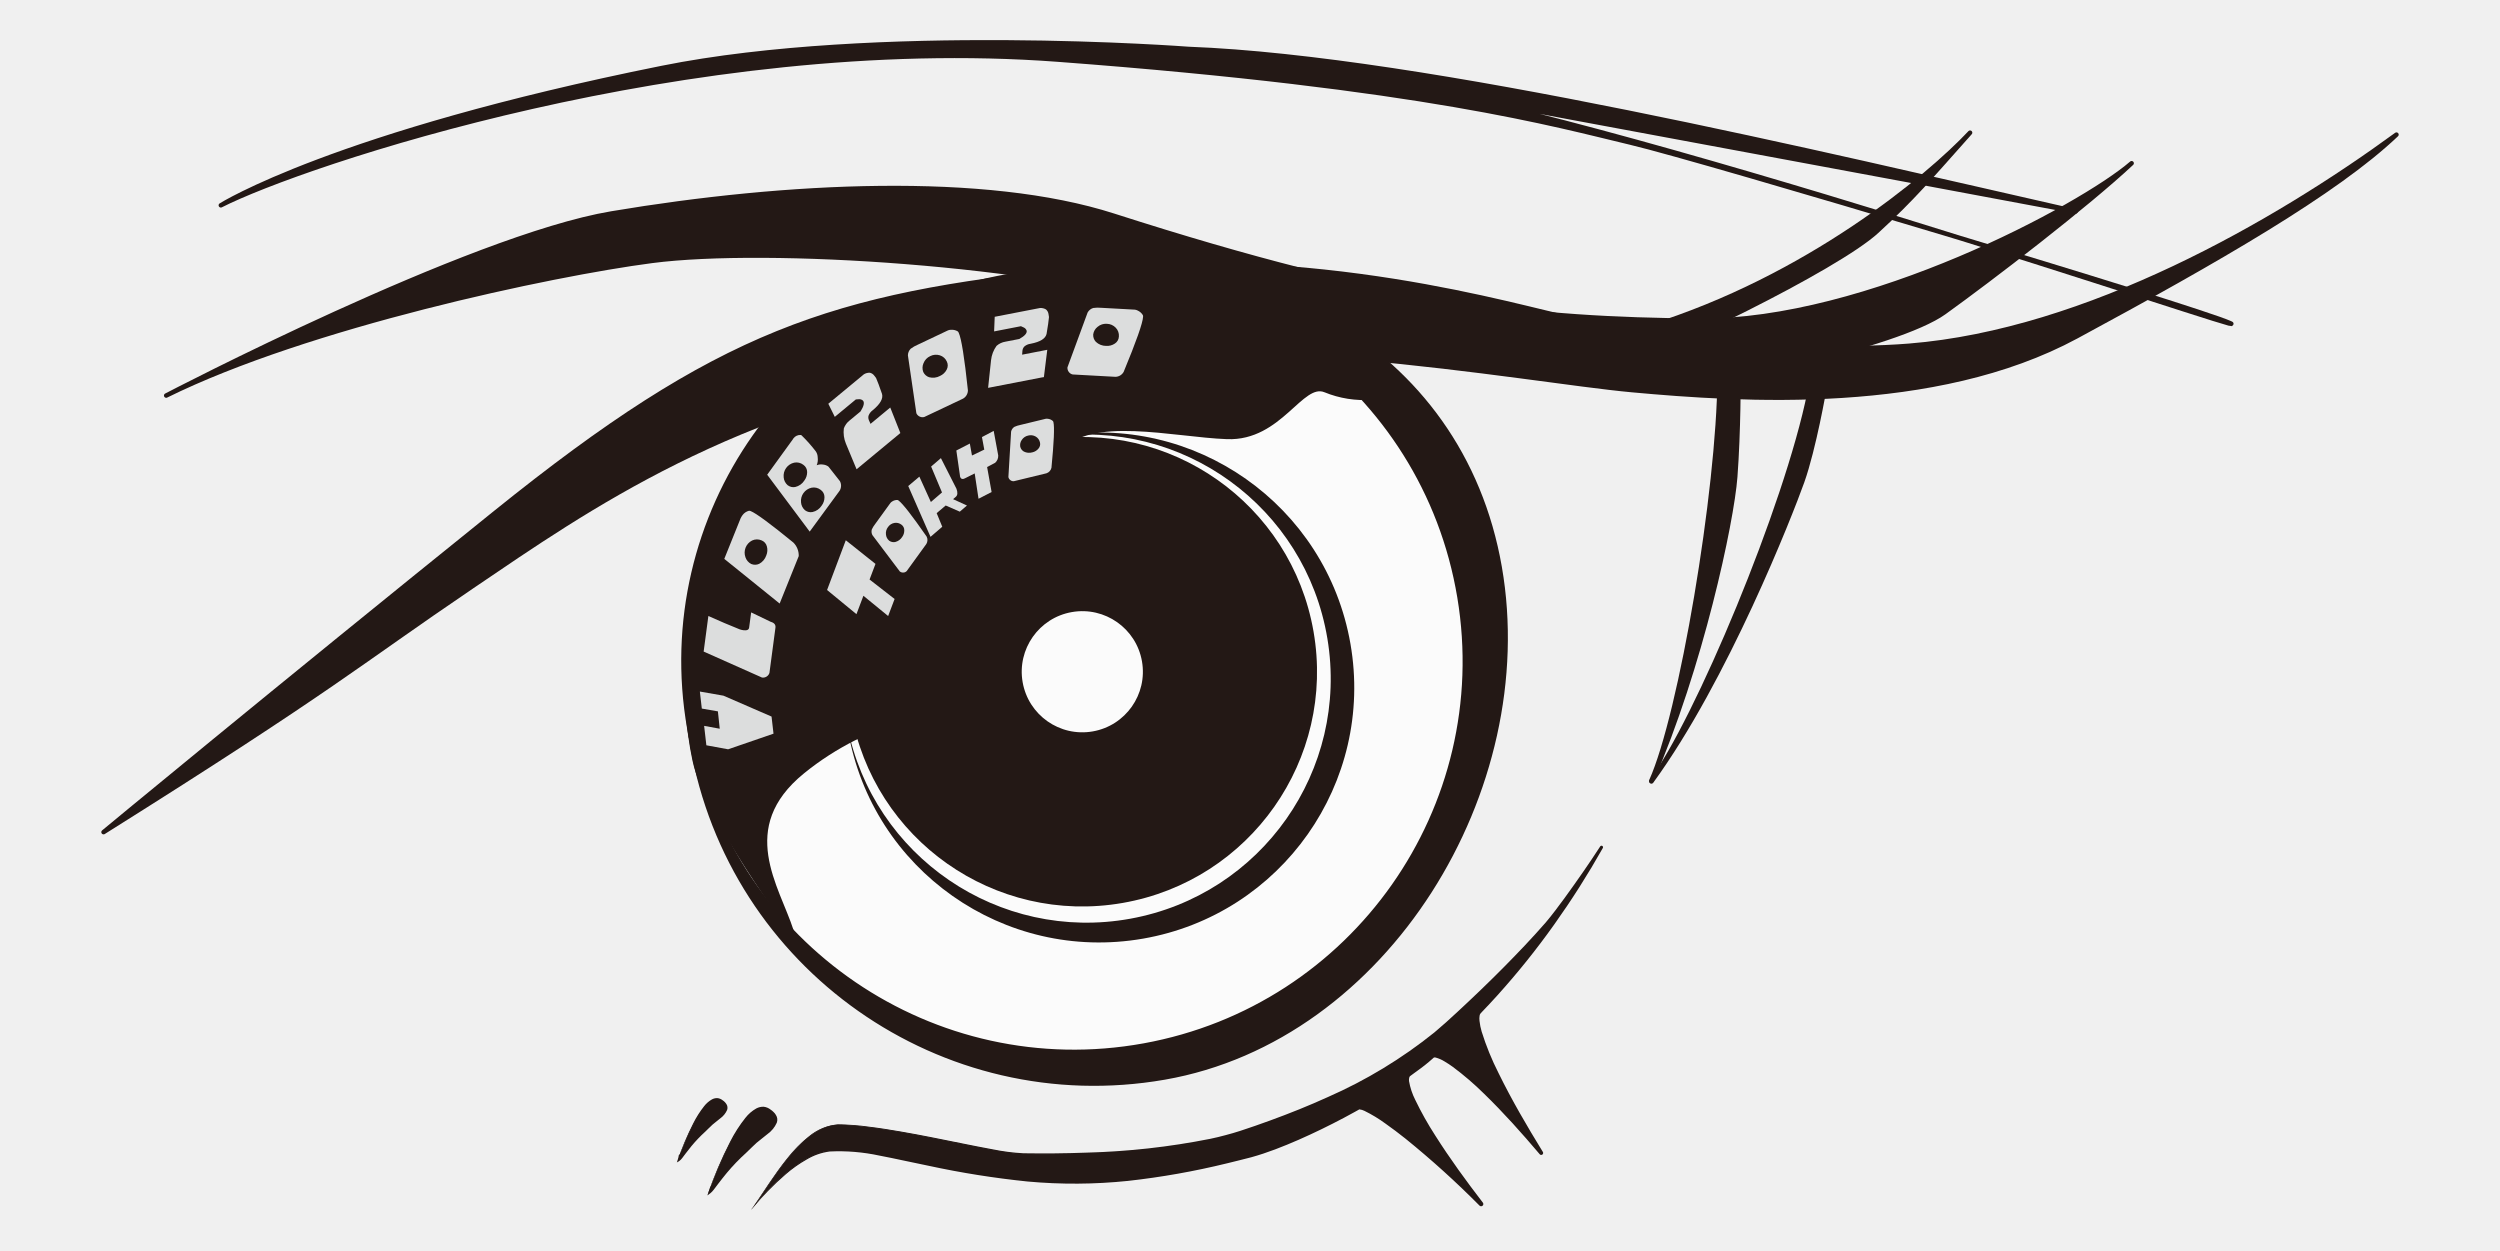
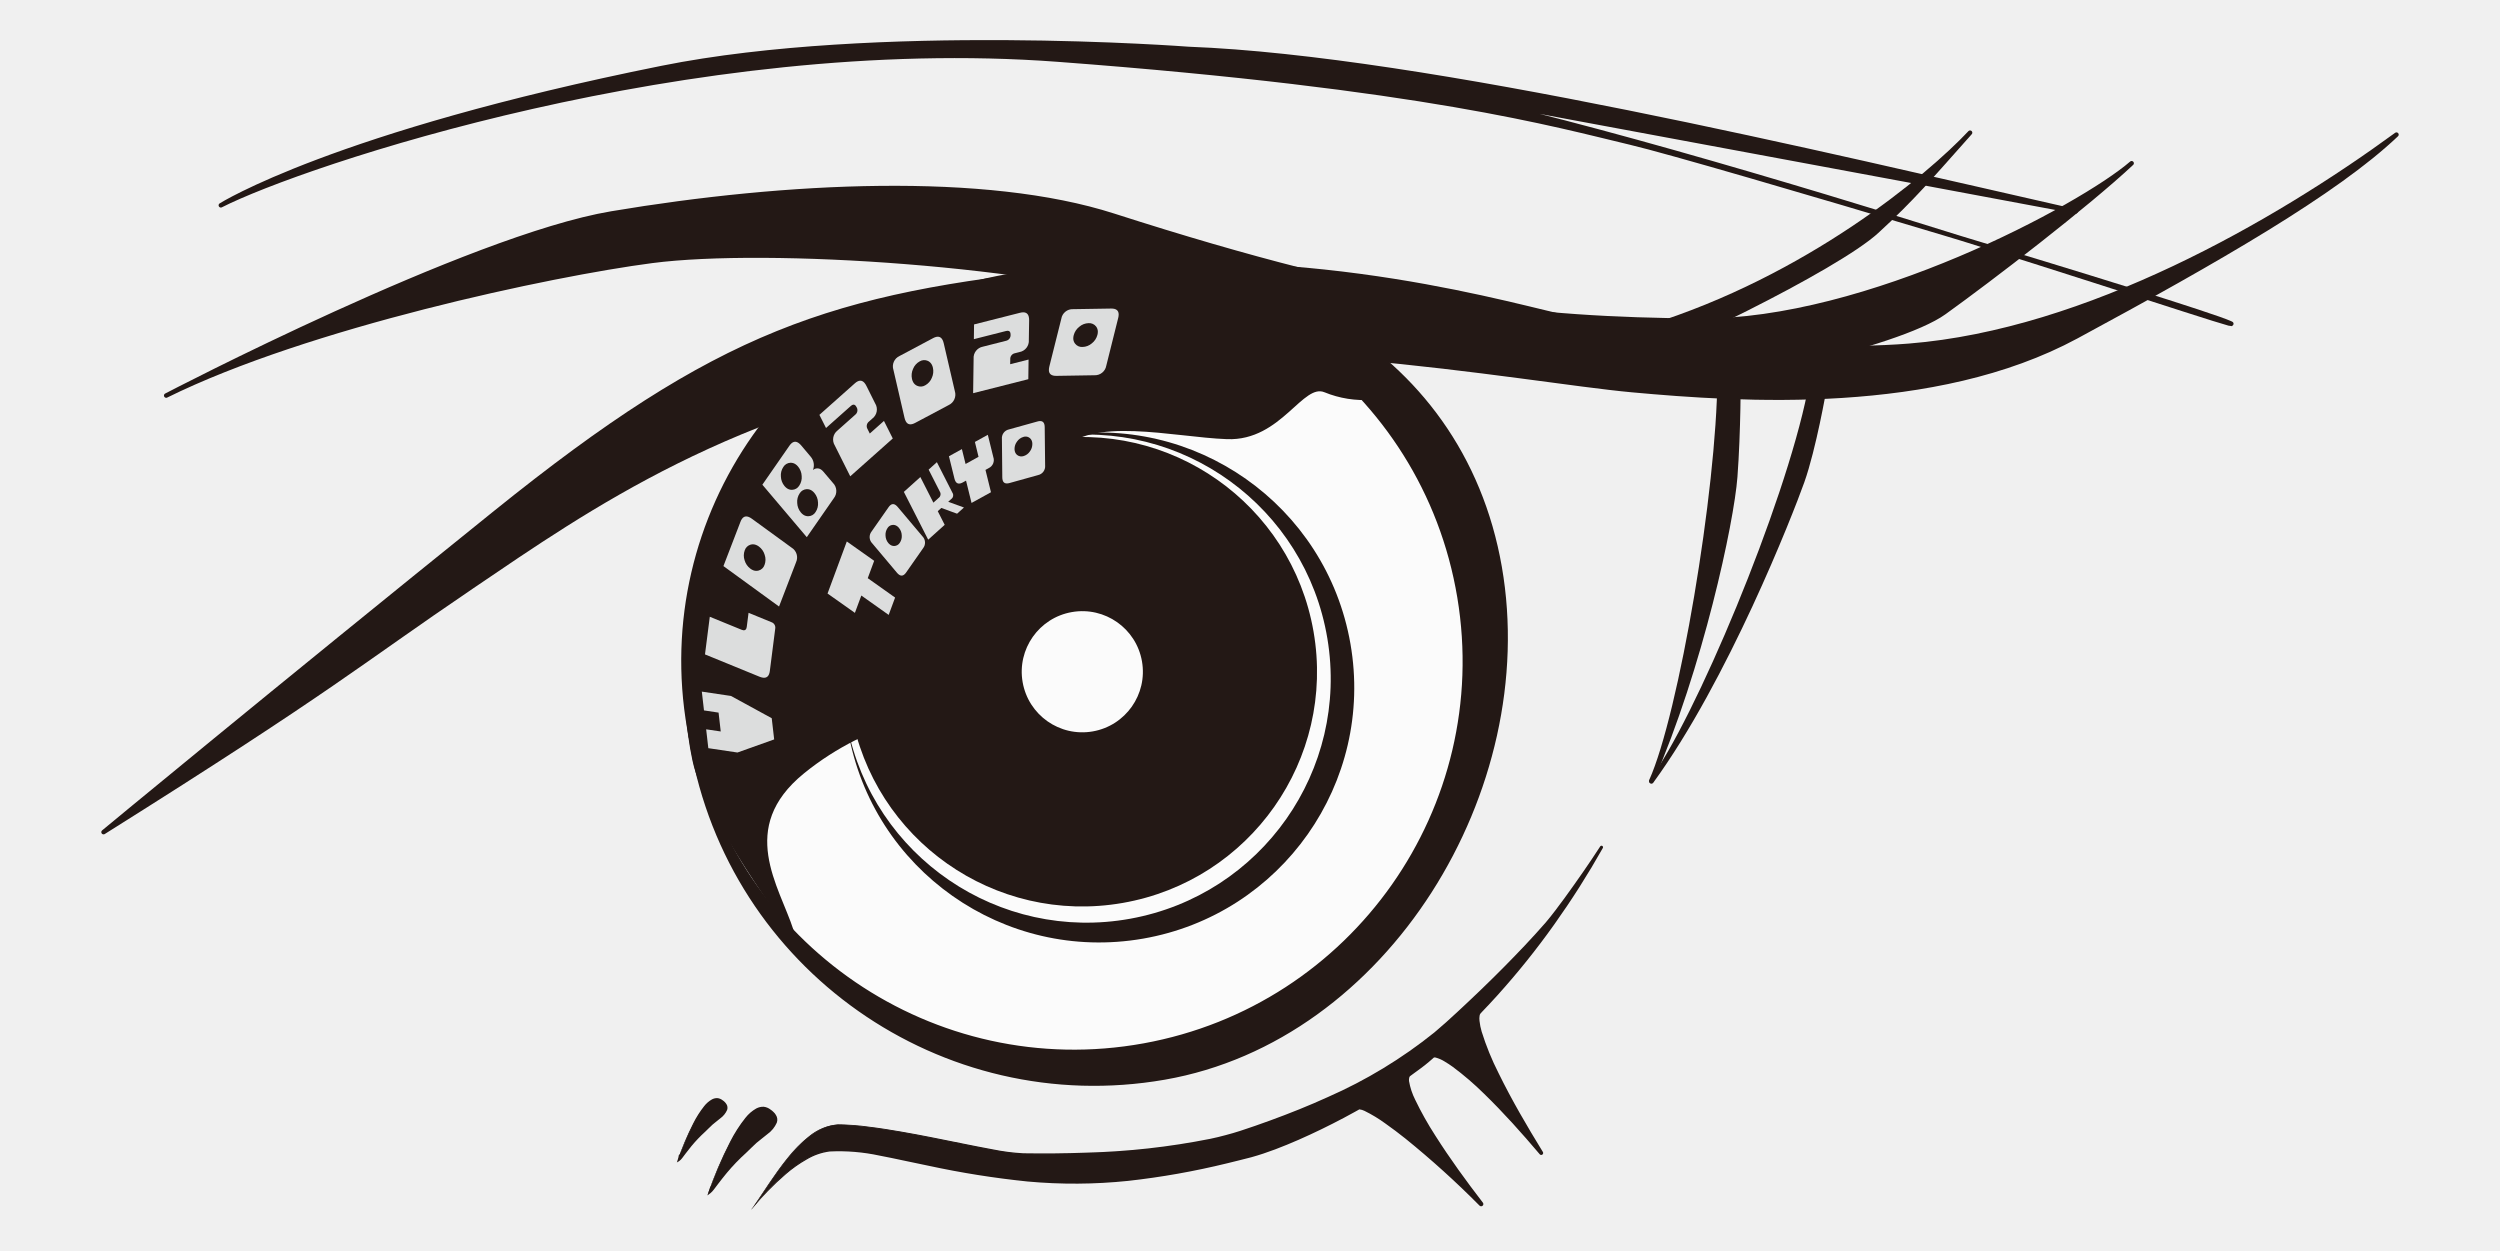
<svg xmlns="http://www.w3.org/2000/svg" viewBox="0 0 566.929 283.465">
  <defs>
    <style>.a{fill:#fff;opacity:0.7;}.b{fill:#231815;}.c{fill:none;stroke:#231815;stroke-linecap:round;stroke-linejoin:round;stroke-width:1.021px;}.d{fill:#dcdddd;}</style>
  </defs>
  <path class="a" d="M333.619,136.978A89.509,89.509,0,1,1,230.083,64.149a89.514,89.514,0,0,1,103.536,72.829" />
-   <path class="b" d="M23.483,188.701C76.45,155.445,80.828,150.76,107.06,132.977S166.008,92.08,222.226,82.59s123.115,3.604,147.867,5.867,68.659,5.195,100.777-12.161,58.828-32.689,72.576-45.765C516.023,50.585,473.27,75.184,432.923,78.418c-28.293,2.267-63.293-3.491-76.208-6.091-12.917-2.6-57.792-16.686-113.326-11.009-54.933,5.615-80.281,14.055-131.031,54.937s-88.877,72.446-88.877,72.446" />
-   <path class="c" d="M23.483,188.701C76.45,155.445,80.828,150.76,107.06,132.977S166.008,92.08,222.226,82.59s123.115,3.604,147.867,5.867,68.659,5.195,100.777-12.161,58.828-32.689,72.576-45.765C516.023,50.585,473.27,75.184,432.923,78.418c-28.293,2.267-63.293-3.491-76.208-6.091-12.917-2.6-57.792-16.686-113.326-11.009-54.933,5.615-80.281,14.055-131.031,54.937S23.483,188.701,23.483,188.701Z" />
-   <path class="b" d="M37.69,89.698C69.664,73.884,124.965,62.145,147.826,59.16c26.163-3.416,87.582.569,119.465,10.39s92.132,18.016,105.774,18.116,57.197-9.183,67.823-16.822,32.223-24.206,42.503-33.824c-11.376,9.832-60.119,36.046-98.08,35.715-38.142-.332-69.269-3.418-132.81-23.826-29.041-9.328-74.098-7.173-113.814-.498C106.437,53.832,37.69,89.698,37.69,89.698" />
-   <path class="c" d="M37.69,89.698C69.664,73.884,124.965,62.145,147.826,59.16c26.163-3.416,87.582.569,119.465,10.39s92.132,18.016,105.774,18.116,57.197-9.183,67.823-16.822,32.223-24.206,42.503-33.824c-11.376,9.832-60.119,36.046-98.08,35.715-38.142-.332-69.269-3.418-132.81-23.826-29.041-9.328-74.098-7.173-113.814-.498C106.437,53.832,37.69,89.698,37.69,89.698Z" />
+   <path class="b" d="M23.482,188.701c52.967-33.257,57.345-37.942,83.577-55.724s58.949-40.898,115.167-50.387c56.217-9.489,123.115,3.604,147.867,5.867,24.751,2.263,68.659,5.195,100.777-12.161,32.118-17.357,58.828-32.689,72.576-45.765C516.023,50.585,473.27,75.184,432.923,78.419c-28.293,2.267-63.293-3.491-76.208-6.092-12.917-2.6-57.792-16.685-113.326-11.009-54.933,5.615-80.281,14.055-131.031,54.937C61.61,157.138,23.482,188.701,23.482,188.701" />
+   <path class="c" d="M23.482,188.701c52.967-33.257,57.345-37.942,83.577-55.724s58.949-40.898,115.167-50.387c56.217-9.489,123.115,3.604,147.867,5.867,24.751,2.263,68.659,5.195,100.777-12.161,32.118-17.357,58.828-32.689,72.576-45.765C516.023,50.585,473.27,75.184,432.923,78.419c-28.293,2.267-63.293-3.491-76.208-6.092-12.917-2.6-57.792-16.685-113.326-11.009-54.933,5.615-80.281,14.055-131.031,54.937C61.61,157.138,23.482,188.701,23.482,188.701Z" />
+   <path class="b" d="M37.69,89.698c31.975-15.814,87.275-27.553,110.137-30.537,26.163-3.416,87.582.569,119.465,10.39,31.884,9.821,92.132,18.016,105.774,18.116,13.644.1,57.197-9.183,67.823-16.822,10.627-7.639,32.223-24.206,42.503-33.824-11.376,9.832-60.119,36.046-98.08,35.715-38.142-.332-69.269-3.418-132.81-23.826-29.041-9.328-74.098-7.172-113.814-.498C106.437,53.832,37.69,89.698,37.69,89.698" />
+   <path class="c" d="M37.69,89.698c31.975-15.814,87.275-27.553,110.137-30.537,26.163-3.416,87.582.569,119.465,10.39,31.884,9.821,92.132,18.016,105.774,18.116,13.644.1,57.197-9.183,67.823-16.822,10.627-7.639,32.223-24.206,42.503-33.824-11.376,9.832-60.119,36.046-98.08,35.715-38.142-.332-69.269-3.418-132.81-23.826-29.041-9.328-74.098-7.172-113.814-.498C106.437,53.832,37.69,89.698,37.69,89.698Z" />
  <path class="b" d="M363.556,84.326c12.914-4.027,52.933-23.498,62.07-31.897,8.215-7.55,11.851-11.932,21.128-22.337-9.55,10.159-36.884,32.941-72.823,44.111Z" />
  <path class="c" d="M363.556,84.326c12.914-4.027,52.933-23.498,62.07-31.897,8.215-7.55,11.851-11.932,21.128-22.337-9.55,10.159-36.884,32.941-72.823,44.111Z" />
-   <path class="b" d="M389.957,85.829c-.146,25.195-8.714,76.204-15.49,91.248,11.21-25.72,18.248-58.645,19.027-68.942s.749-23.052.749-23.052Z" />
-   <path class="c" d="M389.957,85.829c-.146,25.195-8.714,76.204-15.49,91.248,11.21-25.72,18.248-58.645,19.027-68.942s.749-23.052.749-23.052Z" />
-   <path class="b" d="M410.368,88.978c-5.228,25.955-25.765,74.724-35.879,88.228,16.898-23.201,31.514-60.467,34.186-67.981s5.02-21.056,5.02-21.056Z" />
-   <path class="c" d="M410.368,88.978c-5.228,25.955-25.765,74.724-35.879,88.228,16.898-23.201,31.514-60.467,34.186-67.981s5.02-21.056,5.02-21.056Z" />
-   <path class="b" d="M170.369,274.335c4.856-6.582,11.58-19.637,20.37-19.298,12.926.497,34.488,6.513,41.078,6.642,11.937.234,35.192-.189,50.205-5.23,17.238-5.788,33.656-13.086,46.212-24.495a282.383,282.383,0,0,0,22.319-22.295,214.334,214.334,0,0,0,12.624-17.533,184.979,184.979,0,0,1-27.702,37.392c-1.617,1.662,1.398,11.43,14.021,31.945-16.185-19.237-23.594-22.941-24.628-22.033a57.238,57.238,0,0,1-5.409,4.213c-2.277,1.695,4.094,13.448,16.418,29.406-15.144-15.139-26.376-22.765-27.864-21.922-6.685,3.782-17.272,9.02-24.998,11.044-33.21,8.704-49.77,6.532-73.864,1.642-7.373-1.495-14.652-3.386-20.893-2.872-8.19.675-17.891,13.393-17.891,13.393" />
-   <path class="b" d="M170.339,274.375c2.745-3.98,5.178-7.971,8.168-11.688a30.41,30.41,0,0,1,4.996-5.05,11.713,11.713,0,0,1,6.514-2.655,52.1,52.1,0,0,1,7.092.523c2.354.281,4.692.667,7.029,1.062,4.671.801,9.311,1.759,13.953,2.695,2.32.469,4.642.935,6.969,1.359a47.26,47.26,0,0,0,7.013.907c4.733.072,9.467.038,14.197-.141a165.598,165.598,0,0,0,28.17-3.131c1.157-.235,2.304-.523,3.444-.827,1.149-.274,2.268-.647,3.398-.99,2.249-.722,4.479-1.524,6.702-2.325,4.445-1.621,8.841-3.376,13.144-5.336a107.492,107.492,0,0,0,24.159-14.659c1.811-1.512,3.558-3.101,5.292-4.715,1.732-1.612,3.46-3.228,5.162-4.872q5.117-4.918,9.996-10.072c1.619-1.722,3.22-3.468,4.77-5.246,1.517-1.788,2.921-3.7,4.322-5.603,2.774-3.828,5.493-7.708,8.057-11.674a.348.348,0,0,1,.596.358,195.883,195.883,0,0,1-11.028,17.357,177.746,177.746,0,0,1-12.866,16.046c-1.142,1.28-2.326,2.522-3.51,3.764-.348.357-.482.482-.548.874a4.13,4.13,0,0,0-.022,1.166,14.215,14.215,0,0,0,.491,2.44,60.859,60.859,0,0,0,3.84,9.429c3.003,6.127,6.461,12.034,10.039,17.857a.444.444,0,0,1-.719.518c-4.026-4.755-8.178-9.412-12.639-13.743a67.373,67.373,0,0,0-7.042-6.052c-.626-.448-1.262-.878-1.917-1.258a7.559,7.559,0,0,0-1.989-.868.991.991,0,0,0-.367-.022c-.006.005-.037.003-.017.004.007.001.02-.028-.033.024l-.221.193-.892.771c-.598.51-1.225,1.008-1.862,1.473l-1.888,1.38-.469.347a.643.643,0,0,0-.211.251,2.057,2.057,0,0,0-.088.901,15.173,15.173,0,0,0,1.407,4.261,73.971,73.971,0,0,0,4.547,8.1c3.33,5.252,7.004,10.293,10.804,15.229a.508.508,0,0,1-.761.668A206.694,206.694,0,0,0,318.706,258.2c-1.476-1.175-2.978-2.317-4.518-3.399a31.662,31.662,0,0,0-4.768-2.889,3.278,3.278,0,0,0-1.122-.332c-.041-.006-.045.002-.034.001,0,0,.008-.011-.007-.007l-.077.044-.31.175-.624.347-2.506,1.361q-2.519,1.333-5.084,2.58c-3.421,1.659-6.896,3.211-10.461,4.558-1.781.674-3.592,1.283-5.436,1.794-1.844.494-3.687.921-5.529,1.384a175.667,175.667,0,0,1-22.428,3.977,117.083,117.083,0,0,1-22.772.14,205.16,205.16,0,0,1-22.477-3.575c-3.723-.735-7.414-1.605-11.131-2.304a43.517,43.517,0,0,0-11.246-.929,13.517,13.517,0,0,0-5.266,1.837,29.008,29.008,0,0,0-4.622,3.253,64.332,64.332,0,0,0-7.95,8.159m.061-.082c.026-.063.008-.105.038-.132l.11-.14.22-.28.448-.552.917-1.088q.929-1.078,1.905-2.115a50.589,50.589,0,0,1,4.111-3.937,29.038,29.038,0,0,1,4.626-3.328,13.812,13.812,0,0,1,5.372-1.931,43.838,43.838,0,0,1,11.357.82c3.742.661,7.433,1.527,11.151,2.236a204.999,204.999,0,0,0,22.433,3.45,116.399,116.399,0,0,0,22.635-.257,174.7,174.7,0,0,0,22.301-4.074c1.829-.47,3.679-.908,5.492-1.405,1.806-.51,3.589-1.12,5.348-1.795,3.519-1.352,6.964-2.911,10.355-4.578,1.696-.832,3.374-1.7,5.041-2.587l2.492-1.353.618-.345.309-.172a1.248,1.248,0,0,1,.552-.168,3.881,3.881,0,0,1,1.596.415,32.408,32.408,0,0,1,4.945,2.99c1.563,1.098,3.078,2.252,4.567,3.437a207.316,207.316,0,0,1,16.899,15.287l-.761.668c-3.812-4.955-7.499-10.015-10.855-15.307a74.884,74.884,0,0,1-4.611-8.219,15.738,15.738,0,0,1-1.49-4.599,2.978,2.978,0,0,1,.178-1.399,1.768,1.768,0,0,1,.228-.361,2.101,2.101,0,0,1,.299-.278l.473-.349,1.894-1.376c.625-.454,1.222-.925,1.812-1.426l.883-.757.218-.191a1.213,1.213,0,0,1,.208-.145.859.859,0,0,1,.254-.097,1.835,1.835,0,0,1,.79.013,8.271,8.271,0,0,1,2.289.988c.694.404,1.35.851,1.992,1.314a68.236,68.236,0,0,1,7.133,6.161c4.486,4.379,8.639,9.064,12.665,13.845l-.718.519c-3.571-5.849-7.024-11.781-10.03-17.958a61.815,61.815,0,0,1-3.868-9.577,14.801,14.801,0,0,1-.512-2.586,4.856,4.856,0,0,1,.039-1.391,2.059,2.059,0,0,1,.286-.739,4.77,4.77,0,0,1,.473-.533c1.18-1.233,2.36-2.467,3.501-3.738a177.271,177.271,0,0,0,12.845-15.949,195.442,195.442,0,0,0,11.024-17.268l.596.358c-2.588,3.983-5.315,7.857-8.107,11.691-1.411,1.908-2.815,3.814-4.366,5.635-1.567,1.788-3.171,3.531-4.8,5.256q-4.889,5.167-10.04,10.072c-1.707,1.643-3.442,3.259-5.18,4.869-1.736,1.61-3.496,3.203-5.325,4.724a108.134,108.134,0,0,1-24.314,14.685c-4.323,1.955-8.735,3.7-13.194,5.313-2.233.796-4.464,1.591-6.725,2.311-1.138.343-2.267.716-3.425.987-1.148.302-2.301.589-3.464.821a166.075,166.075,0,0,1-28.249,3.06c-4.737.165-9.476.186-14.214.099a47.39,47.39,0,0,1-7.06-.931c-2.33-.433-4.651-.905-6.97-1.382-4.64-.948-9.275-1.92-13.939-2.733-2.332-.4-4.668-.793-7.015-1.08a52.092,52.092,0,0,0-7.058-.542,11.555,11.555,0,0,0-6.423,2.601,30.212,30.212,0,0,0-4.983,5.011c-1.492,1.835-2.858,3.77-4.188,5.728l-1.984,2.946-1.004,1.466c-.328.489-.675.897-1.042,1.376" />
-   <path class="b" d="M230.355,62.361c-.651.099-1.301.201-1.954.315A88.584,88.584,0,0,0,156.32,165.139c.113.652.237,1.299.364,1.945a92.541,92.541,0,0,1,73.67-104.724" />
-   <path class="c" d="M230.355,62.361c-.651.099-1.301.201-1.954.315A88.584,88.584,0,0,0,156.32,165.139c.113.652.237,1.299.364,1.945A92.541,92.541,0,0,1,230.355,62.361Z" />
-   <path class="b" d="M232.302,61.996c-.652.113-1.299.238-1.946.364a88.583,88.583,0,1,1-73.67,104.724c.1.651.201,1.304.315,1.956a92.544,92.544,0,0,0,107.044,75.302c50.353-8.765,84.792-65.376,76.026-115.73S282.656,53.231,232.302,61.996" />
-   <path class="c" d="M232.302,61.996c-.652.113-1.299.238-1.946.364a88.583,88.583,0,1,1-73.67,104.724c.1.651.201,1.304.315,1.956a92.544,92.544,0,0,0,107.044,75.302c50.353-8.765,84.792-65.376,76.026-115.73S282.656,53.231,232.302,61.996Z" />
-   <path class="b" d="M240.496,98.766c-.424.064-.847.131-1.272.205a57.665,57.665,0,0,0-46.921,66.698c.073.425.155.846.238,1.267a60.238,60.238,0,0,1,47.955-68.17" />
-   <path class="c" d="M240.496,98.766c-.424.064-.847.131-1.272.205a57.665,57.665,0,0,0-46.921,66.698c.073.425.155.846.238,1.267A60.238,60.238,0,0,1,240.496,98.766Z" />
+   <path class="b" d="M389.956,85.829c-.146,25.195-8.714,76.204-15.49,91.248,11.21-25.72,18.248-58.645,19.027-68.942.779-10.298.749-23.052.749-23.052Z" />
+   <path class="c" d="M389.956,85.829c-.146,25.195-8.714,76.204-15.49,91.248,11.21-25.72,18.248-58.645,19.027-68.942.779-10.298.749-23.052.749-23.052Z" />
+   <path class="b" d="M410.368,88.978c-5.228,25.955-25.765,74.724-35.879,88.229,16.898-23.201,31.514-60.467,34.186-67.981,2.673-7.512,5.02-21.056,5.02-21.056Z" />
+   <path class="c" d="M410.368,88.978c-5.228,25.955-25.765,74.724-35.879,88.229,16.898-23.201,31.514-60.467,34.186-67.981,2.673-7.512,5.02-21.056,5.02-21.056Z" />
+   <path class="b" d="M170.369,274.335c4.856-6.582,11.58-19.637,20.37-19.298,12.926.497,34.488,6.513,41.078,6.642,11.937.234,35.192-.189,50.205-5.23,17.238-5.788,33.656-13.086,46.212-24.495a282.35,282.35,0,0,0,22.319-22.295,214.317,214.317,0,0,0,12.624-17.533,184.976,184.976,0,0,1-27.702,37.392c-1.617,1.662,1.398,11.43,14.021,31.945-16.185-19.237-23.594-22.941-24.628-22.033a57.214,57.214,0,0,1-5.409,4.213c-2.277,1.695,4.094,13.448,16.418,29.406-15.144-15.139-26.376-22.765-27.864-21.922-6.685,3.782-17.272,9.02-24.998,11.044-33.21,8.704-49.77,6.531-73.864,1.642-7.374-1.495-14.652-3.386-20.893-2.872-8.19.675-17.891,13.393-17.891,13.393" />
+   <path class="b" d="M170.339,274.375c2.745-3.98,5.178-7.971,8.168-11.688a30.409,30.409,0,0,1,4.996-5.049,11.713,11.713,0,0,1,6.514-2.655,52.107,52.107,0,0,1,7.092.523c2.354.281,4.692.668,7.029,1.062,4.671.801,9.311,1.759,13.953,2.695,2.32.47,4.642.935,6.969,1.36a47.252,47.252,0,0,0,7.013.907c4.733.072,9.467.038,14.197-.141A165.6,165.6,0,0,0,274.44,258.256c1.158-.235,2.304-.523,3.444-.827,1.149-.274,2.268-.647,3.398-.99,2.249-.722,4.479-1.524,6.702-2.325,4.445-1.621,8.841-3.375,13.144-5.336a107.493,107.493,0,0,0,24.159-14.659c1.811-1.512,3.558-3.101,5.292-4.715,1.732-1.612,3.46-3.229,5.162-4.872q5.117-4.918,9.996-10.072c1.619-1.722,3.22-3.468,4.77-5.246,1.517-1.788,2.921-3.7,4.322-5.603,2.774-3.828,5.493-7.708,8.057-11.674a.348.348,0,0,1,.596.358,195.887,195.887,0,0,1-11.028,17.357,177.771,177.771,0,0,1-12.866,16.046c-1.142,1.28-2.326,2.522-3.51,3.764-.348.357-.482.482-.548.874a4.133,4.133,0,0,0-.022,1.166,14.222,14.222,0,0,0,.491,2.44,60.87,60.87,0,0,0,3.84,9.429c3.003,6.127,6.461,12.034,10.039,17.857a.444.444,0,0,1-.719.519c-4.026-4.755-8.178-9.412-12.639-13.743a67.376,67.376,0,0,0-7.042-6.052c-.626-.448-1.262-.878-1.917-1.257a7.557,7.557,0,0,0-1.989-.868.991.991,0,0,0-.367-.022c-.006.005-.037.003-.017.004.007.001.02-.028-.033.023l-.22.193-.892.771c-.598.51-1.225,1.008-1.862,1.473l-1.888,1.38-.469.347a.643.643,0,0,0-.211.251,2.057,2.057,0,0,0-.088.901,15.171,15.171,0,0,0,1.408,4.261,73.968,73.968,0,0,0,4.547,8.1c3.331,5.252,7.004,10.293,10.804,15.229a.508.508,0,0,1-.761.669,206.667,206.667,0,0,0-16.814-15.208c-1.476-1.175-2.978-2.317-4.518-3.399a31.66,31.66,0,0,0-4.768-2.889,3.278,3.278,0,0,0-1.122-.332c-.041-.006-.045.002-.034.001,0,0,.008-.011-.007-.007l-.078.044-.31.175-.624.347-2.506,1.361q-2.519,1.333-5.084,2.58c-3.421,1.659-6.896,3.211-10.461,4.558-1.781.674-3.592,1.283-5.436,1.794-1.844.494-3.687.921-5.529,1.384a175.653,175.653,0,0,1-22.428,3.977,117.074,117.074,0,0,1-22.772.14,205.161,205.161,0,0,1-22.477-3.576c-3.723-.735-7.414-1.605-11.131-2.304a43.519,43.519,0,0,0-11.246-.929,13.519,13.519,0,0,0-5.266,1.837,29.011,29.011,0,0,0-4.622,3.253,64.33,64.33,0,0,0-7.95,8.158m.061-.082c.027-.063.008-.105.038-.132l.11-.14.219-.28.448-.552.917-1.088q.929-1.078,1.905-2.115a50.604,50.604,0,0,1,4.111-3.937,29.048,29.048,0,0,1,4.626-3.328,13.813,13.813,0,0,1,5.372-1.931,43.839,43.839,0,0,1,11.357.82c3.742.661,7.433,1.527,11.151,2.236a204.981,204.981,0,0,0,22.433,3.45,116.398,116.398,0,0,0,22.635-.257,174.712,174.712,0,0,0,22.301-4.074c1.829-.471,3.679-.908,5.492-1.406,1.806-.51,3.589-1.12,5.348-1.795,3.519-1.352,6.964-2.911,10.355-4.578,1.696-.832,3.374-1.7,5.041-2.587l2.492-1.352.618-.345.309-.173a1.248,1.248,0,0,1,.552-.168,3.879,3.879,0,0,1,1.596.415,32.404,32.404,0,0,1,4.945,2.99c1.563,1.098,3.078,2.252,4.567,3.437a207.311,207.311,0,0,1,16.899,15.287l-.761.669c-3.812-4.956-7.499-10.015-10.855-15.307a74.909,74.909,0,0,1-4.61-8.219,15.739,15.739,0,0,1-1.49-4.599,2.98,2.98,0,0,1,.178-1.399,1.77,1.77,0,0,1,.228-.361,2.099,2.099,0,0,1,.299-.278l.473-.349,1.894-1.376c.625-.454,1.222-.925,1.812-1.426l.883-.757.218-.191a1.213,1.213,0,0,1,.208-.145.86.86,0,0,1,.254-.097,1.836,1.836,0,0,1,.79.013,8.273,8.273,0,0,1,2.289.988c.694.404,1.35.851,1.992,1.314a68.226,68.226,0,0,1,7.133,6.161c4.486,4.379,8.639,9.064,12.665,13.845l-.718.52c-3.571-5.849-7.024-11.781-10.03-17.958a61.813,61.813,0,0,1-3.868-9.577,14.801,14.801,0,0,1-.512-2.586,4.854,4.854,0,0,1,.039-1.391,2.059,2.059,0,0,1,.286-.739,4.777,4.777,0,0,1,.473-.533c1.18-1.233,2.36-2.467,3.501-3.738a177.264,177.264,0,0,0,12.845-15.949,195.424,195.424,0,0,0,11.024-17.268l.596.358c-2.589,3.983-5.315,7.857-8.107,11.691-1.411,1.908-2.815,3.814-4.366,5.635-1.567,1.788-3.171,3.531-4.8,5.256q-4.889,5.167-10.04,10.072c-1.707,1.643-3.442,3.259-5.18,4.869-1.736,1.61-3.496,3.203-5.325,4.724a108.135,108.135,0,0,1-24.314,14.685c-4.323,1.955-8.735,3.7-13.194,5.313-2.233.796-4.464,1.591-6.725,2.311-1.138.343-2.267.716-3.424.987-1.148.302-2.301.589-3.464.821a166.071,166.071,0,0,1-28.249,3.06c-4.737.165-9.476.186-14.214.099a47.383,47.383,0,0,1-7.06-.931c-2.33-.433-4.651-.905-6.97-1.382-4.64-.948-9.275-1.92-13.939-2.733-2.332-.4-4.668-.793-7.015-1.08a52.09,52.09,0,0,0-7.058-.542,11.554,11.554,0,0,0-6.423,2.601,30.214,30.214,0,0,0-4.983,5.011c-1.492,1.835-2.858,3.77-4.188,5.728l-1.984,2.946-1.004,1.466c-.328.489-.675.897-1.042,1.376" />
+   <path class="b" d="M230.355,62.36c-.651.099-1.301.201-1.954.315a88.584,88.584,0,0,0-72.081,102.463c.113.652.237,1.299.364,1.945A92.541,92.541,0,0,1,230.355,62.36" />
+   <path class="c" d="M230.355,62.36c-.651.099-1.301.201-1.954.315a88.584,88.584,0,0,0-72.081,102.463c.113.652.237,1.299.364,1.945A92.541,92.541,0,0,1,230.355,62.36Z" />
+   <path class="b" d="M232.302,61.996c-.652.113-1.299.238-1.946.364a88.583,88.583,0,1,1-73.67,104.724c.1.651.201,1.303.315,1.956A92.544,92.544,0,0,0,264.045,244.343c50.353-8.765,84.792-65.376,76.026-115.73C331.306,78.259,282.656,53.231,232.302,61.996" />
+   <path class="c" d="M232.302,61.996c-.652.113-1.299.238-1.946.364a88.583,88.583,0,1,1-73.67,104.724c.1.651.201,1.303.315,1.956A92.544,92.544,0,0,0,264.045,244.343c50.353-8.765,84.792-65.376,76.026-115.73C331.306,78.259,282.656,53.231,232.302,61.996Z" />
+   <path class="b" d="M240.496,98.766c-.424.064-.847.131-1.272.205a57.665,57.665,0,0,0-46.921,66.698c.074.425.155.846.238,1.267a60.238,60.238,0,0,1,47.955-68.17" />
+   <path class="c" d="M240.496,98.766c-.424.064-.847.131-1.272.205a57.665,57.665,0,0,0-46.921,66.698c.074.425.155.846.238,1.267A60.238,60.238,0,0,1,240.496,98.766Z" />
  <path class="b" d="M239.372,98.946c-.407.07-.812.149-1.216.228a55.338,55.338,0,1,1-46.022,65.422c.061.407.126.814.196,1.222A57.813,57.813,0,1,0,239.372,98.946" />
  <path class="c" d="M259.471,149.888a14.246,14.246,0,1,1-16.478-11.591A14.246,14.246,0,0,1,259.471,149.888Z" />
  <path class="b" d="M153.624,263.231c4.122-5.504,4.474-5.296,7.289-8.07,1.682-1.657,5.838-3.506,2.573-5.617-4.131-2.671-9.862,13.687-9.862,13.687" />
-   <path class="b" d="M153.89,262.587a1.468,1.468,0,0,0-.004-.31.31.31,0,0,1,.054-.284l.699-.884c.486-.599.969-1.198,1.479-1.782a32.622,32.622,0,0,1,3.299-3.264c.583-.511,1.078-1.034,1.708-1.563.612-.497,1.243-.928,1.83-1.396a4.152,4.152,0,0,0,1.39-1.576c.266-.596-.219-1.197-.793-1.618a1.789,1.789,0,0,0-.906-.414,1.978,1.978,0,0,0-.988.211,5.604,5.604,0,0,0-1.694,1.399,22.489,22.489,0,0,0-2.544,3.773,63.777,63.777,0,0,0-3.53,7.707m-.4,1.028.135-.385a65.29,65.29,0,0,1,3.57-8.471,22.713,22.713,0,0,1,2.478-3.902,5.967,5.967,0,0,1,1.787-1.55,2.421,2.421,0,0,1,1.224-.288,2.27,2.27,0,0,1,1.17.48,2.858,2.858,0,0,1,.88.886,1.511,1.511,0,0,1,.157,1.321,4.626,4.626,0,0,1-1.531,1.891c-.597.503-1.219.955-1.782,1.44-.534.47-1.084,1.071-1.639,1.585a31.888,31.888,0,0,0-3.138,3.282c-.483.583-.945,1.189-1.407,1.793l-.701.937a2.999,2.999,0,0,1-.637.633c-.206.147-.401.25-.566.348" />
+   <path class="b" d="M153.89,262.587a1.459,1.459,0,0,0-.004-.31.311.311,0,0,1,.054-.284l.699-.884c.486-.599.969-1.198,1.479-1.782a32.635,32.635,0,0,1,3.299-3.264c.583-.511,1.078-1.034,1.708-1.563.612-.497,1.243-.928,1.83-1.396a4.152,4.152,0,0,0,1.39-1.576c.266-.596-.219-1.197-.793-1.618a1.789,1.789,0,0,0-.906-.414,1.979,1.979,0,0,0-.988.211,5.605,5.605,0,0,0-1.694,1.399,22.484,22.484,0,0,0-2.544,3.774,63.77,63.77,0,0,0-3.53,7.707m-.4,1.028.135-.385a65.303,65.303,0,0,1,3.57-8.471,22.715,22.715,0,0,1,2.478-3.902,5.969,5.969,0,0,1,1.787-1.55,2.42,2.42,0,0,1,1.224-.288,2.27,2.27,0,0,1,1.17.48,2.859,2.859,0,0,1,.88.886,1.511,1.511,0,0,1,.157,1.321,4.626,4.626,0,0,1-1.531,1.891c-.597.503-1.219.955-1.782,1.44-.534.47-1.084,1.071-1.639,1.585a31.881,31.881,0,0,0-3.138,3.282c-.483.583-.945,1.189-1.407,1.793l-.701.937a2.998,2.998,0,0,1-.637.633c-.206.147-.401.25-.566.348" />
  <path class="b" d="M160.53,270.726c5.756-7.684,6.247-7.396,10.177-11.268,2.349-2.314,8.152-4.895,3.594-7.843-5.768-3.73-13.771,19.111-13.771,19.111" />
-   <path class="b" d="M160.843,269.959c.032-.137.07-.261.085-.367a.887.887,0,0,1,.192-.466l.977-1.245c.672-.837,1.343-1.676,2.052-2.49a45.397,45.397,0,0,1,4.573-4.563c.808-.714,1.512-1.46,2.372-2.185.844-.692,1.724-1.298,2.546-1.96a5.87,5.87,0,0,0,1.968-2.263c.39-.901-.345-1.792-1.153-2.375a2.577,2.577,0,0,0-1.32-.591,2.838,2.838,0,0,0-1.427.31,7.93,7.93,0,0,0-2.384,1.983,31.547,31.547,0,0,0-3.539,5.295,89.165,89.165,0,0,0-4.94,10.915m-.444,1.137.131-.369a91.028,91.028,0,0,1,5.03-11.804,31.741,31.741,0,0,1,3.473-5.423,8.309,8.309,0,0,1,2.477-2.135,3.312,3.312,0,0,1,1.664-.386,3.066,3.066,0,0,1,1.581.657,3.721,3.721,0,0,1,.649.532,2.636,2.636,0,0,1,.544.676,1.94,1.94,0,0,1,.206,1.756,6.351,6.351,0,0,1-2.111,2.578c-.831.696-1.702,1.323-2.498,2.003-.763.667-1.521,1.491-2.302,2.21a44.34,44.34,0,0,0-4.413,4.579c-.679.814-1.329,1.659-1.979,2.501l-.979,1.298a4.632,4.632,0,0,1-.774.815c-.253.203-.492.362-.699.514" />
-   <path class="b" d="M179.46,211.065c-3.123-9.81-13.02-23.413,2.523-36.068s31.059-13.1,37.325-18.814,20.151-18.616,19.797-31.46-5.559-14.628,1.246-22.802,25.773-3.296,37.899-2.842,16.799-12.864,22.302-10.595A23.169,23.169,0,0,0,311.06,90.15s-35.263-29.581-50.198-28.884-59.332-1.363-84.035,32.971-22.123,64.798-19.303,78.101S179.46,211.065,179.46,211.065" />
-   <path class="c" d="M179.46,211.065c-3.123-9.81-13.02-23.413,2.523-36.068s31.059-13.1,37.325-18.814,20.151-18.616,19.797-31.46-5.559-14.628,1.246-22.802,25.773-3.296,37.899-2.842,16.799-12.864,22.302-10.595A23.169,23.169,0,0,0,311.06,90.15s-35.263-29.581-50.198-28.884-59.332-1.363-84.035,32.971-22.123,64.798-19.303,78.101S179.46,211.065,179.46,211.065Z" />
-   <path class="b" d="M50.084,46.556C68.402,37.232,156.76,7.278,239.913,13.512S352.94,28.352,369.74,32.33,497.402,69.553,505.721,73.28,363.228,25.159,306.649,17.367c72.148,13.518,117.764,21.885,164.027,30.582C414.024,35.121,323.293,13.165,269.559,11.104c0,0-71.003-5.42-119.425,4.314C75.672,30.387,50.084,46.556,50.084,46.556" />
-   <path class="c" d="M50.084,46.556C68.402,37.232,156.76,7.278,239.913,13.512S352.94,28.352,369.74,32.33,497.402,69.553,505.721,73.28,363.228,25.159,306.649,17.367c72.148,13.518,117.764,21.885,164.027,30.582C414.024,35.121,323.293,13.165,269.559,11.104c0,0-71.003-5.42-119.425,4.314C75.672,30.387,50.084,46.556,50.084,46.556Z" />
+   <path class="b" d="M160.843,269.959c.032-.137.07-.261.085-.367a.887.887,0,0,1,.192-.465l.977-1.245c.672-.837,1.343-1.676,2.052-2.489a45.402,45.402,0,0,1,4.573-4.563c.808-.714,1.512-1.46,2.372-2.185.844-.692,1.724-1.298,2.546-1.96a5.869,5.869,0,0,0,1.968-2.263c.39-.901-.345-1.792-1.153-2.375a2.577,2.577,0,0,0-1.32-.591,2.838,2.838,0,0,0-1.427.31,7.928,7.928,0,0,0-2.384,1.983,31.542,31.542,0,0,0-3.539,5.295,89.162,89.162,0,0,0-4.94,10.915m-.444,1.137.131-.369a91.023,91.023,0,0,1,5.03-11.804,31.737,31.737,0,0,1,3.472-5.423,8.312,8.312,0,0,1,2.477-2.135,3.312,3.312,0,0,1,1.664-.386,3.066,3.066,0,0,1,1.581.657,3.726,3.726,0,0,1,.649.532,2.64,2.64,0,0,1,.544.676,1.94,1.94,0,0,1,.206,1.756,6.35,6.35,0,0,1-2.111,2.578c-.831.696-1.703,1.323-2.498,2.003-.763.668-1.521,1.491-2.302,2.21a44.339,44.339,0,0,0-4.414,4.579c-.679.813-1.329,1.659-1.979,2.501l-.979,1.298a4.634,4.634,0,0,1-.774.814c-.253.203-.492.362-.699.514" />
+   <path class="b" d="M179.459,211.065c-3.123-9.81-13.02-23.413,2.523-36.068,15.542-12.654,31.059-13.1,37.325-18.814,6.265-5.713,20.151-18.616,19.798-31.46-.354-12.845-5.559-14.628,1.246-22.802,6.804-8.175,25.773-3.296,37.899-2.842,12.126.453,16.799-12.864,22.302-10.595a23.169,23.169,0,0,0,10.507,1.666s-35.263-29.581-50.198-28.884c-14.936.698-59.332-1.363-84.035,32.971-24.703,34.334-22.123,64.798-19.304,78.101,2.819,13.302,21.937,38.726,21.937,38.726" />
+   <path class="c" d="M179.459,211.065c-3.123-9.81-13.02-23.413,2.523-36.068,15.542-12.654,31.059-13.1,37.325-18.814,6.265-5.713,20.151-18.616,19.798-31.46-.354-12.845-5.559-14.628,1.246-22.802,6.804-8.175,25.773-3.296,37.899-2.842,12.126.453,16.799-12.864,22.302-10.595a23.169,23.169,0,0,0,10.507,1.666s-35.263-29.581-50.198-28.884c-14.936.698-59.332-1.363-84.035,32.971-24.703,34.334-22.123,64.798-19.304,78.101C160.342,185.64,179.459,211.065,179.459,211.065Z" />
+   <path class="b" d="M50.084,46.556C68.402,37.232,156.76,7.278,239.913,13.512c83.151,6.234,113.027,14.84,129.827,18.818,16.799,3.979,127.662,37.224,135.981,40.951S363.228,25.159,306.649,17.367c72.148,13.518,117.765,21.885,164.027,30.582C414.024,35.121,323.293,13.165,269.559,11.104c0,0-71.003-5.42-119.425,4.314C75.672,30.387,50.084,46.556,50.084,46.556" />
+   <path class="c" d="M50.084,46.556C68.402,37.232,156.76,7.278,239.913,13.512c83.151,6.234,113.027,14.84,129.827,18.818,16.799,3.979,127.662,37.224,135.981,40.951S363.228,25.159,306.649,17.367c72.148,13.518,117.765,21.885,164.027,30.582C414.024,35.121,323.293,13.165,269.559,11.104c0,0-71.003-5.42-119.425,4.314C75.672,30.387,50.084,46.556,50.084,46.556Z" />
  <path class="b" d="M297.87,143.204a53.222,53.222,0,1,0-43.306,61.562A53.222,53.222,0,0,0,297.87,143.204Zm-49.99,23.162a14.246,14.246,0,1,1,11.591-16.478A14.246,14.246,0,0,1,247.88,166.366Z" />
-   <path class="d" d="M174.965,162.496l.445,3.88-10.293,3.542-4.935-.907-.505-4.403,3.539.644-.419-3.937-3.647-.632-.442-3.859,5.349.935Z" />
-   <path class="d" d="M174.489,152.591a1.479,1.479,0,0,1-.624.823,1.509,1.509,0,0,1-1.067.233l-13.23-5.891,1.07-8.063q3.697,1.663,7.108,3.027a4.412,4.412,0,0,0,.831.197q1.206.16,1.307-.608l.456-3.434q1.844.907,4.458,2.143,1.184.331,1.05,1.333Z" />
-   <path class="d" d="M179.927,123.048a4.153,4.153,0,0,1,1.204,3.059l-4.329,10.76-12.554-10.13,3.698-9.192a4.911,4.911,0,0,1,.451-.747,2.619,2.619,0,0,1,1.433-.966.689.689,0,0,1,.411.073Q172.108,116.656,179.927,123.048Zm-6.159,2.915a3.11,3.11,0,0,0,.14-2.048,1.987,1.987,0,0,0-1.22-1.379,2.572,2.572,0,0,0-2.129.031,3.088,3.088,0,0,0-1.506,3.83,2.658,2.658,0,0,0,1.294,1.495l.05.02a2.222,2.222,0,0,0,1.744-.04A3.368,3.368,0,0,0,173.768,125.963Z" />
-   <path class="d" d="M179.789,99.63a1.687,1.687,0,0,1,.142-.23,1.932,1.932,0,0,1,1.676-.759q.037-.013.149.069a32.558,32.558,0,0,1,3.272,3.689,2.506,2.506,0,0,1,.404,1.323,3.469,3.469,0,0,1-.225,1.782,2.548,2.548,0,0,1,1.36-.164,2.589,2.589,0,0,1,1.228.418.752.752,0,0,1,.154.153l2.528,3.211a2.168,2.168,0,0,1-.074,2.159l-6.788,9.271-9.638-12.898Zm2.595,9.367a3.161,3.161,0,0,0,.655-1.941,1.983,1.983,0,0,0-.864-1.652,2.555,2.555,0,0,0-2.062-.49,3.073,3.073,0,0,0-2.397,3.346,2.634,2.634,0,0,0,.883,1.753l.069.051a2.096,2.096,0,0,0,1.675.372A3.325,3.325,0,0,0,182.384,108.998Zm3.935,5.681a3.137,3.137,0,0,0,.65-1.944,1.987,1.987,0,0,0-.859-1.649,2.557,2.557,0,0,0-2.062-.49,3.073,3.073,0,0,0-2.397,3.346,2.634,2.634,0,0,0,.883,1.753l.069.051a2.084,2.084,0,0,0,1.666.366A3.301,3.301,0,0,0,186.319,114.679Z" />
-   <path class="d" d="M194.081,90.58l-4.774,3.952-1.47-2.973,8.063-6.675a2.379,2.379,0,0,1,1.349-.362,1.706,1.706,0,0,1,1.028.685q.179.215.388.503.498,1.124,1.355,3.627.431,1.584-2.072,3.656l-.074.061a2.635,2.635,0,0,0-.917,1.22,1.61,1.61,0,0,0,.08,1.009q.174.429.372.837l4.476-3.705q.737,1.918,2.29,5.786l-9.929,8.219-2.424-5.83a6.76,6.76,0,0,1-.462-3.444,3.978,3.978,0,0,1,1.308-1.794l2.478-2.051q1.115-1.775.566-2.438a1.201,1.201,0,0,0-.932-.332C194.561,90.546,194.327,90.563,194.081,90.58Z" />
-   <path class="d" d="M209.611,94.558a1.483,1.483,0,0,1-1.03-.077,1.511,1.511,0,0,1-.775-.77l-1.918-13.116a2.166,2.166,0,0,1,.629-1.512,7.741,7.741,0,0,1,1.603-.914l6.874-3.257a1.842,1.842,0,0,1,.643-.126,2.656,2.656,0,0,1,1.532.345.718.718,0,0,1,.234.318q.917,1.935,2.092,13.081a2.177,2.177,0,0,1-1.103,1.868Zm3.565-9.31a3.126,3.126,0,0,0,1.498-1.412,1.984,1.984,0,0,0,.044-1.842,2.565,2.565,0,0,0-1.59-1.419,2.878,2.878,0,0,0-2.167.176,2.911,2.911,0,0,0-1.538,1.616,2.602,2.602,0,0,0-.059,1.974l.023.049a2.221,2.221,0,0,0,1.309,1.154A3.35,3.35,0,0,0,213.176,85.249Z" />
-   <path class="d" d="M231.521,73.973l-6.084,1.181.135-3.314,10.277-1.994a2.378,2.378,0,0,1,1.357.328,1.709,1.709,0,0,1,.574,1.094q.053.275.1.627-.103,1.225-.55,3.833-.379,1.597-3.57,2.216l-.095.019a2.639,2.639,0,0,0-1.39.631,1.612,1.612,0,0,0-.413.924c-.035.307-.06.611-.074.913l5.703-1.107q-.274,2.037-.764,6.176l-12.652,2.455.667-6.278a6.765,6.765,0,0,1,1.244-3.244,3.982,3.982,0,0,1,2.008-.949l3.158-.613q1.828-1.023,1.665-1.868a1.2,1.2,0,0,0-.658-.738Z" />
-   <path class="d" d="M243.249,84.918a1.481,1.481,0,0,1-.868-.56,1.501,1.501,0,0,1-.315-1.046L246.641,70.87a2.162,2.162,0,0,1,1.274-1.029,7.702,7.702,0,0,1,1.845-.039l7.595.418a1.848,1.848,0,0,1,.625.196,2.663,2.663,0,0,1,1.183,1.035.725.725,0,0,1,.054.391q-.117,2.138-4.405,12.494a2.176,2.176,0,0,1-1.86,1.115Zm7.576-6.479a3.125,3.125,0,0,0,1.99-.526,1.982,1.982,0,0,0,.918-1.598,2.563,2.563,0,0,0-.72-2.006,2.876,2.876,0,0,0-1.988-.88,2.907,2.907,0,0,0-2.122.686,2.606,2.606,0,0,0-.994,1.707l-.003.054a2.22,2.22,0,0,0,.6,1.638A3.35,3.35,0,0,0,250.825,78.439Z" />
-   <path class="d" d="M201.406,139.696l-5.609-4.59-1.578,4.17-6.662-5.482,4.246-11.28,6.731,5.362-1.341,3.542,5.677,4.414Z" />
-   <path class="d" d="M205.619,129.498a1.1,1.1,0,0,1-.727.341,1.197,1.197,0,0,1-.835-.243l-6.223-8.253a1.731,1.731,0,0,1-.13-1.286,6.159,6.159,0,0,1,.753-1.217l3.483-4.807a1.555,1.555,0,0,1,.386-.317,2.039,2.039,0,0,1,1.178-.338.594.594,0,0,1,.269.13q1.368.991,6.356,8.157a1.722,1.722,0,0,1-.054,1.684Zm-1.043-7.713a2.466,2.466,0,0,0,.489-1.524,1.532,1.532,0,0,0-.644-1.283,2.026,2.026,0,0,0-1.632-.386,2.243,2.243,0,0,0-1.421.933,2.28,2.28,0,0,0-.455,1.71,2.022,2.022,0,0,0,.714,1.366l.042.031a1.704,1.704,0,0,0,1.322.285A2.62,2.62,0,0,0,204.576,121.785Z" />
-   <path class="d" d="M205.963,110.218l2.525-2.13,2.608,5.753,2.522-2.168-2.465-5.876,2.219-1.908,3.53,6.954q.467,1.285-.144,1.812l-.628.54,3.149,1.442-1.623,1.395-3.197-1.402-2.05,1.735,1.27,3.086-2.664,2.291Z" />
-   <path class="d" d="M225.339,97.71l1.031,5.58a2.089,2.089,0,0,1-.694,1.655l-1.827.964,1.018,5.669-2.966,1.526-.869-5.746-2.23,1.123q-.718.37-1.016-.208a1.248,1.248,0,0,1-.109-.51l-.806-5.602,3.059-1.575.487,2.711,2.79-1.341-.53-2.842Z" />
-   <path class="d" d="M229.927,109.121a1.097,1.097,0,0,1-.774-.211,1.195,1.195,0,0,1-.478-.726l.614-10.318a1.728,1.728,0,0,1,.734-1.063,6.169,6.169,0,0,1,1.362-.438l5.77-1.401a1.542,1.542,0,0,1,.498.008,2.041,2.041,0,0,1,1.116.506.599.599,0,0,1,.12.273q.398,1.641-.449,10.332a1.718,1.718,0,0,1-1.133,1.247Zm4.206-6.548a2.461,2.461,0,0,0,1.361-.843,1.531,1.531,0,0,0,.341-1.395,2.024,2.024,0,0,0-.991-1.352,2.242,2.242,0,0,0-1.688-.211,2.276,2.276,0,0,0-1.455,1.006,2.024,2.024,0,0,0-.343,1.503l.013.051a1.705,1.705,0,0,0,.822,1.074A2.617,2.617,0,0,0,234.133,102.572Z" />
+   <path class="d" d="M159.154,156.838l6.611.985,9.242,5.047.552,4.81-8.323,2.969-6.61-.985-.49-4.275,3.305.487-.49-4.276-3.307-.498Z" />
+   <path class="d" d="M174.573,152.175q-.214,1.675-1.537,1.507a3.352,3.352,0,0,1-.796-.221l-12.37-5.059,1.089-8.538,7.216,2.948a1.486,1.486,0,0,0,.397.116q.662.085.77-.758l.408-3.202,5.153,2.111a1.302,1.302,0,0,1,.895,1.491Z" />
+   <path class="d" d="M179.488,124.174a2.606,2.606,0,0,1,1.037,3.327L176.664,137.543l-12.61-9.172L167.92,118.319q.605-1.576,1.861-1.094a3.21,3.21,0,0,1,.71.4Zm-6.078,1.657a3.575,3.575,0,0,0-1.312-1.894,2.743,2.743,0,0,0-.645-.363,1.941,1.941,0,0,0-1.229-.069,1.985,1.985,0,0,0-1.344,1.305,3.362,3.362,0,0,0-.025,2.255,3.577,3.577,0,0,0,1.312,1.894,2.735,2.735,0,0,0,.644.363,1.904,1.904,0,0,0,1.233.06,1.952,1.952,0,0,0,1.34-1.295A3.355,3.355,0,0,0,173.41,125.831Z" />
+   <path class="d" d="M189.09,112.978l-6.133,8.84L172.882,109.917l6.133-8.839q.968-1.397,2.073-.63a3.236,3.236,0,0,1,.596.557l2.155,2.556a2.984,2.984,0,0,1,.517,3.03,1.504,1.504,0,0,1,1.861-.097,2.684,2.684,0,0,1,.502.466l2.161,2.547A2.604,2.604,0,0,1,189.09,112.978Zm-7.29-5.025a3.575,3.575,0,0,0-.826-2.151,2.729,2.729,0,0,0-.539-.505,1.943,1.943,0,0,0-1.179-.359,1.983,1.983,0,0,0-1.614.949,3.362,3.362,0,0,0-.56,2.185,3.578,3.578,0,0,0,.825,2.15,2.761,2.761,0,0,0,.54.505,1.907,1.907,0,0,0,1.185.351,1.957,1.957,0,0,0,1.608-.94A3.36,3.36,0,0,0,181.8,107.953Zm3.703,5.987a3.575,3.575,0,0,0-.826-2.151,2.73,2.73,0,0,0-.539-.505,1.943,1.943,0,0,0-1.179-.359,1.983,1.983,0,0,0-1.614.949,3.361,3.361,0,0,0-.56,2.185,3.578,3.578,0,0,0,.825,2.151,2.761,2.761,0,0,0,.54.505,1.903,1.903,0,0,0,1.185.35,1.955,1.955,0,0,0,1.608-.94A3.36,3.36,0,0,0,185.503,113.94Z" />
+   <path class="d" d="M194.248,92.338a1.509,1.509,0,0,0-.224-.348q-.444-.499-1.078.066L187.318,97.061l-1.502-2.984,8.039-7.149q1.271-1.129,2.164-.125a3.258,3.258,0,0,1,.448.682l1.991,3.988a2.588,2.588,0,0,1-.604,3.417l-.805.715a1.303,1.303,0,0,0-.306,1.712l.498.997,3.216-2.86,2,3.981-9.647,8.58-3.493-6.972a2.588,2.588,0,0,1,.604-3.417l4.02-3.575A1.302,1.302,0,0,0,194.248,92.338Z" />
+   <path class="d" d="M207.516,95.911q-1.491.793-2.118-.384a3.392,3.392,0,0,1-.279-.777L202.61,83.897a2.589,2.589,0,0,1,1.393-3.178l7.599-4.042q1.501-.798,2.133.389a3.238,3.238,0,0,1,.274.768l2.517,10.848a2.619,2.619,0,0,1-1.411,3.188Zm3.794-10.22a3.573,3.573,0,0,0,.25-2.29,2.747,2.747,0,0,0-.248-.697,1.942,1.942,0,0,0-.884-.858,1.982,1.982,0,0,0-1.869.105,3.356,3.356,0,0,0-1.498,1.687,3.579,3.579,0,0,0-.25,2.29,2.775,2.775,0,0,0,.249.696,1.902,1.902,0,0,0,.893.854,1.953,1.953,0,0,0,1.86-.1A3.356,3.356,0,0,0,211.31,85.691Z" />
+   <path class="d" d="M229.172,75.911a1.486,1.486,0,0,0-.038-.412q-.164-.646-.988-.438l-7.3,1.851.041-3.34,10.429-2.644q1.648-.418,1.979.886a3.272,3.272,0,0,1,.084.811l-.069,4.457a2.588,2.588,0,0,1-2.109,2.755l-1.043.265a1.301,1.301,0,0,0-1.06,1.378l-.018,1.114,4.172-1.058-.059,4.455-12.515,3.173.11-7.797a2.588,2.588,0,0,1,2.109-2.754l5.214-1.322A1.303,1.303,0,0,0,229.172,75.911Z" />
+   <path class="d" d="M239.567,85.236q-1.689.027-1.711-1.307a3.33,3.33,0,0,1,.105-.819l2.708-10.804a2.59,2.59,0,0,1,2.688-2.196l8.605-.14q1.699-.027,1.722,1.317a3.213,3.213,0,0,1-.105.809L250.88,82.9a2.62,2.62,0,0,1-2.708,2.196Zm8.031-7.372a3.585,3.585,0,0,0,1.266-1.925,2.773,2.773,0,0,0,.096-.733,1.95,1.95,0,0,0-.396-1.167,1.984,1.984,0,0,0-1.713-.758,3.355,3.355,0,0,0-2.101.82,3.575,3.575,0,0,0-1.266,1.925,2.737,2.737,0,0,0-.096.733,1.902,1.902,0,0,0,.406,1.166,1.953,1.953,0,0,0,1.701.758A3.36,3.36,0,0,0,247.598,77.864Z" />
+   <path class="d" d="M201.527,139.445l-6.202-4.398-1.457,3.935-6.205-4.388,4.369-11.805,6.205,4.388-1.456,3.935,6.202,4.398Z" />
+   <path class="d" d="M205.478,129.831q-.757,1.083-1.608.488a2.527,2.527,0,0,1-.47-.444l-5.591-6.649a2.03,2.03,0,0,1-.155-2.707l3.848-5.501q.757-1.083,1.608-.488a2.526,2.526,0,0,1,.471.444l5.597,6.641a2.044,2.044,0,0,1,.148,2.715Zm-.985-8.446a2.776,2.776,0,0,0-.64-1.676,2.038,2.038,0,0,0-.416-.393,1.506,1.506,0,0,0-2.181.446,2.636,2.636,0,0,0-.444,1.706,2.765,2.765,0,0,0,.637,1.68,2.262,2.262,0,0,0,.413.379,1.513,1.513,0,0,0,.925.289,1.532,1.532,0,0,0,1.265-.729A2.615,2.615,0,0,0,204.492,121.384Z" />
+   <path class="d" d="M210.587,106.495l1.872-1.684,3.546,6.969a1.007,1.007,0,0,1-.227,1.333l-.749.673,3.57,1.303-1.56,1.403-3.57-1.303-.812.73,1.574,3.099-3.744,3.367-5.517-10.84,3.744-3.367,2.953,5.809,1.248-1.122a1.023,1.023,0,0,0,.233-1.339Z" />
+   <path class="d" d="M219.069,108.994l-.734.405q-1.167.644-1.674-.275a2.404,2.404,0,0,1-.221-.597l-1.247-5.062,2.938-1.622.832,3.375,2.939-1.621-.822-3.38,2.93-1.616,1.247,5.062a2.014,2.014,0,0,1-1.045,2.493l-.734.405,1.247,5.062-4.409,2.432Z" />
+   <path class="d" d="M228.925,109.54q-1.274.354-1.552-.646a2.508,2.508,0,0,1-.081-.642l-.086-8.687a2.029,2.029,0,0,1,1.603-2.188l6.468-1.799q1.273-.354,1.552.646a2.556,2.556,0,0,1,.08.642l.096,8.684a2.044,2.044,0,0,1-1.611,2.19Zm4.61-7.146a2.771,2.771,0,0,0,.572-1.7,2.074,2.074,0,0,0-.07-.568,1.508,1.508,0,0,0-1.967-1.042,2.633,2.633,0,0,0-1.428,1.034,2.759,2.759,0,0,0-.577,1.701,2.274,2.274,0,0,0,.078.556,1.515,1.515,0,0,0,.53.811,1.534,1.534,0,0,0,1.439.242A2.615,2.615,0,0,0,233.535,102.394Z" />
</svg>
